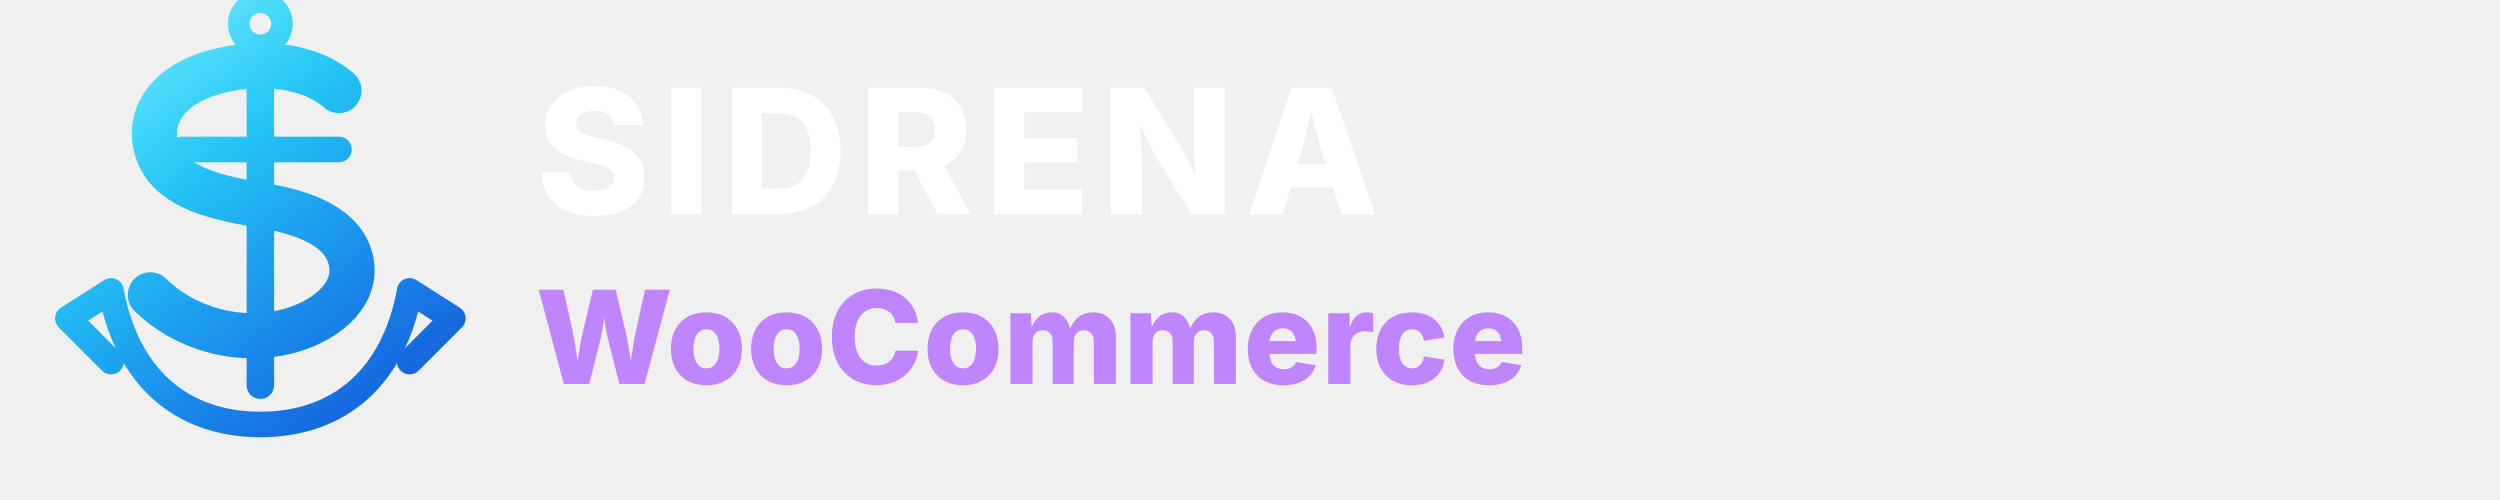
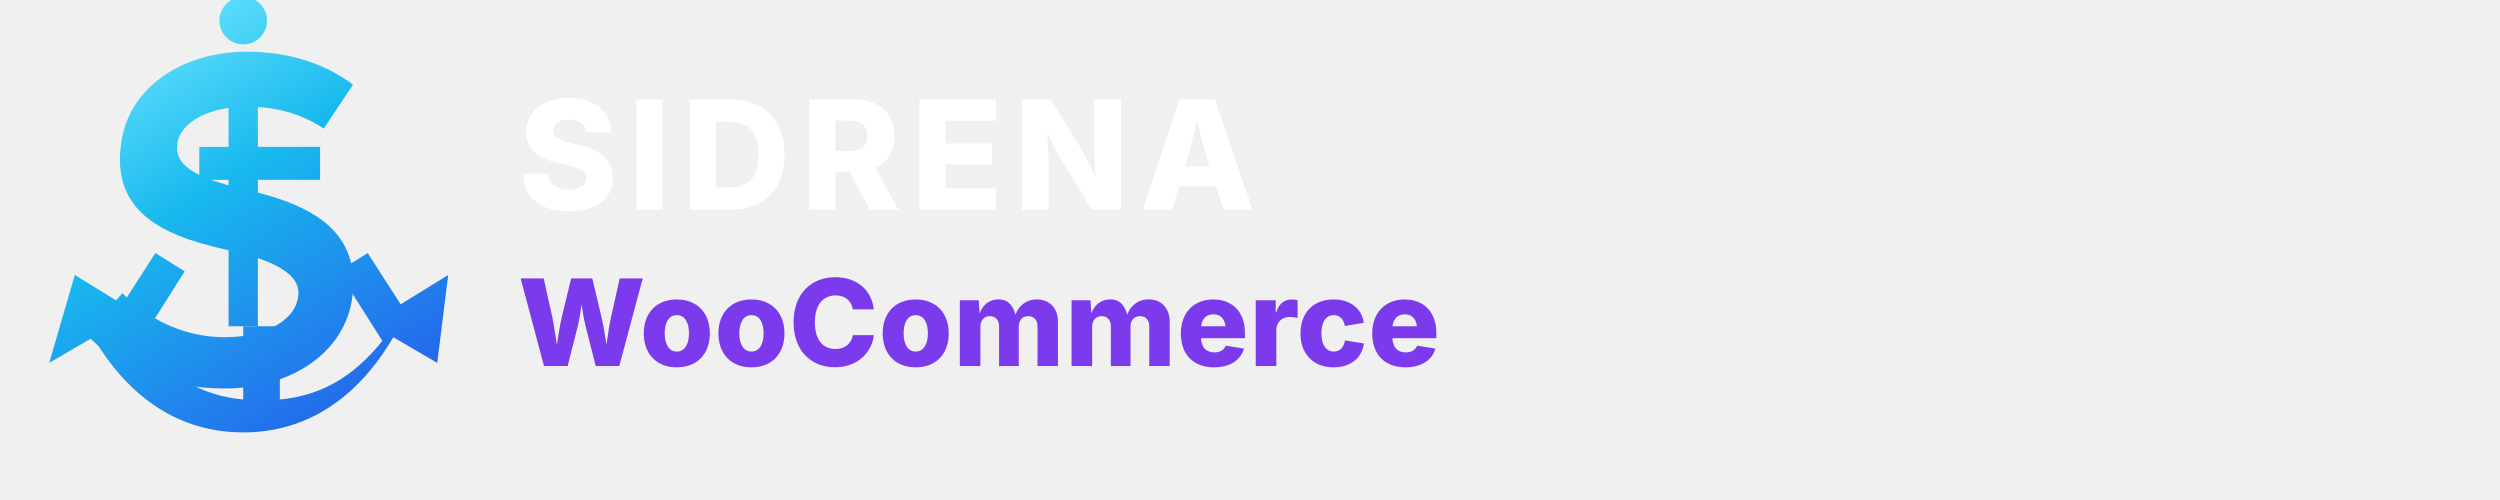
- <svg xmlns="http://www.w3.org/2000/svg" width="560" height="112" viewBox="0 0 560 112" role="img" aria-labelledby="t d">
-   <g transform="translate(2 -7) scale(.88)">
+ <svg xmlns="http://www.w3.org/2000/svg" width="560" height="112" viewBox="0 0 560 112" role="img">
+   <g transform="translate(2 -4) scale(.82)">
    <defs>
-       <linearGradient id="sidMark" x1="24" y1="12" x2="104" y2="118" gradientUnits="userSpaceOnUse">
-         <stop stop-color="#76F0FF" />
-         <stop offset=".34" stop-color="#24C6F5" />
-         <stop offset=".7" stop-color="#1887EA" />
-         <stop offset="1" stop-color="#1557D6" />
+       <linearGradient id="sidg" x1="28" y1="8" x2="98" y2="120" gradientUnits="userSpaceOnUse">
+         <stop stop-color="#70E8FF" />
+         <stop offset=".42" stop-color="#18B9EE" />
+         <stop offset="1" stop-color="#2563EB" />
      </linearGradient>
    </defs>
-     <g fill="none" stroke="url(#sidMark)" stroke-linecap="round" stroke-linejoin="round">
-       <circle cx="64" cy="14" r="5.5" stroke-width="5.5" />
-       <path d="M64 21V106" stroke-width="7" />
-       <path d="M84 31C76 24 62 23 50 27C39 31 35 39 38 47C41 55 51 58 63 60C76 62 85 66 87 74C89 82 82 89 72 92C58 96 44 91 36 83" stroke-width="11.5" />
-       <path d="M44 46H84" stroke-width="6.5" />
-       <path d="M26 82C30 104 44 116 64 116C84 116 98 104 102 82M26 82L15 89L26 100M102 82L113 89L102 100" stroke-width="6.5" />
+     <g fill="url(#sidg)">
+       <circle cx="64" cy="10.5" r="6.5" />
+       <path d="M60 20h8v74h-8z" />
+       <path d="M31 42c3-14 17-23 34-23 11 0 21 3 29 9l-8 12c-6-4-13-6-21-6-10 0-18 4-19 10-1 7 7 10 20 13 17 4 29 11 28 27-1 17-17 27-35 27-15 0-29-5-38-15l10-11c8 8 18 12 28 12 10 0 19-4 20-11 1-6-6-10-20-13-18-4-32-11-28-31z" />
+       <path d="M18 80l13 8 9-14 8 5-12 19c8 10 17 15 28 16V94h10v20c11-1 20-6 28-16L90 79l8-5 9 14 13-8-3 24-12-7c-10 17-24 26-41 26s-31-9-41-26l-12 7z" />
+       <path d="M52 45h33v9H52z" />
    </g>
  </g>
-   <text x="120" y="48" fill="#FFFFFF" font-family="Inter,Segoe UI,Arial,sans-serif" font-size="39" font-weight="800" letter-spacing="2.4">SIDRENA</text>
-   <text x="120" y="86" fill="#C084FC" font-family="Inter,Segoe UI,Arial,sans-serif" font-size="29" font-weight="800">WooCommerce</text>
+   <text x="116" y="47" fill="#FFFFFF" font-family="Inter,Segoe UI,Arial,sans-serif" font-size="34" font-weight="800" letter-spacing="2.2">SIDRENA</text>
+   <text x="116" y="82" fill="#7C3AED" font-family="Inter,Segoe UI,Arial,sans-serif" font-size="27" font-weight="800">WooCommerce</text>
</svg>
